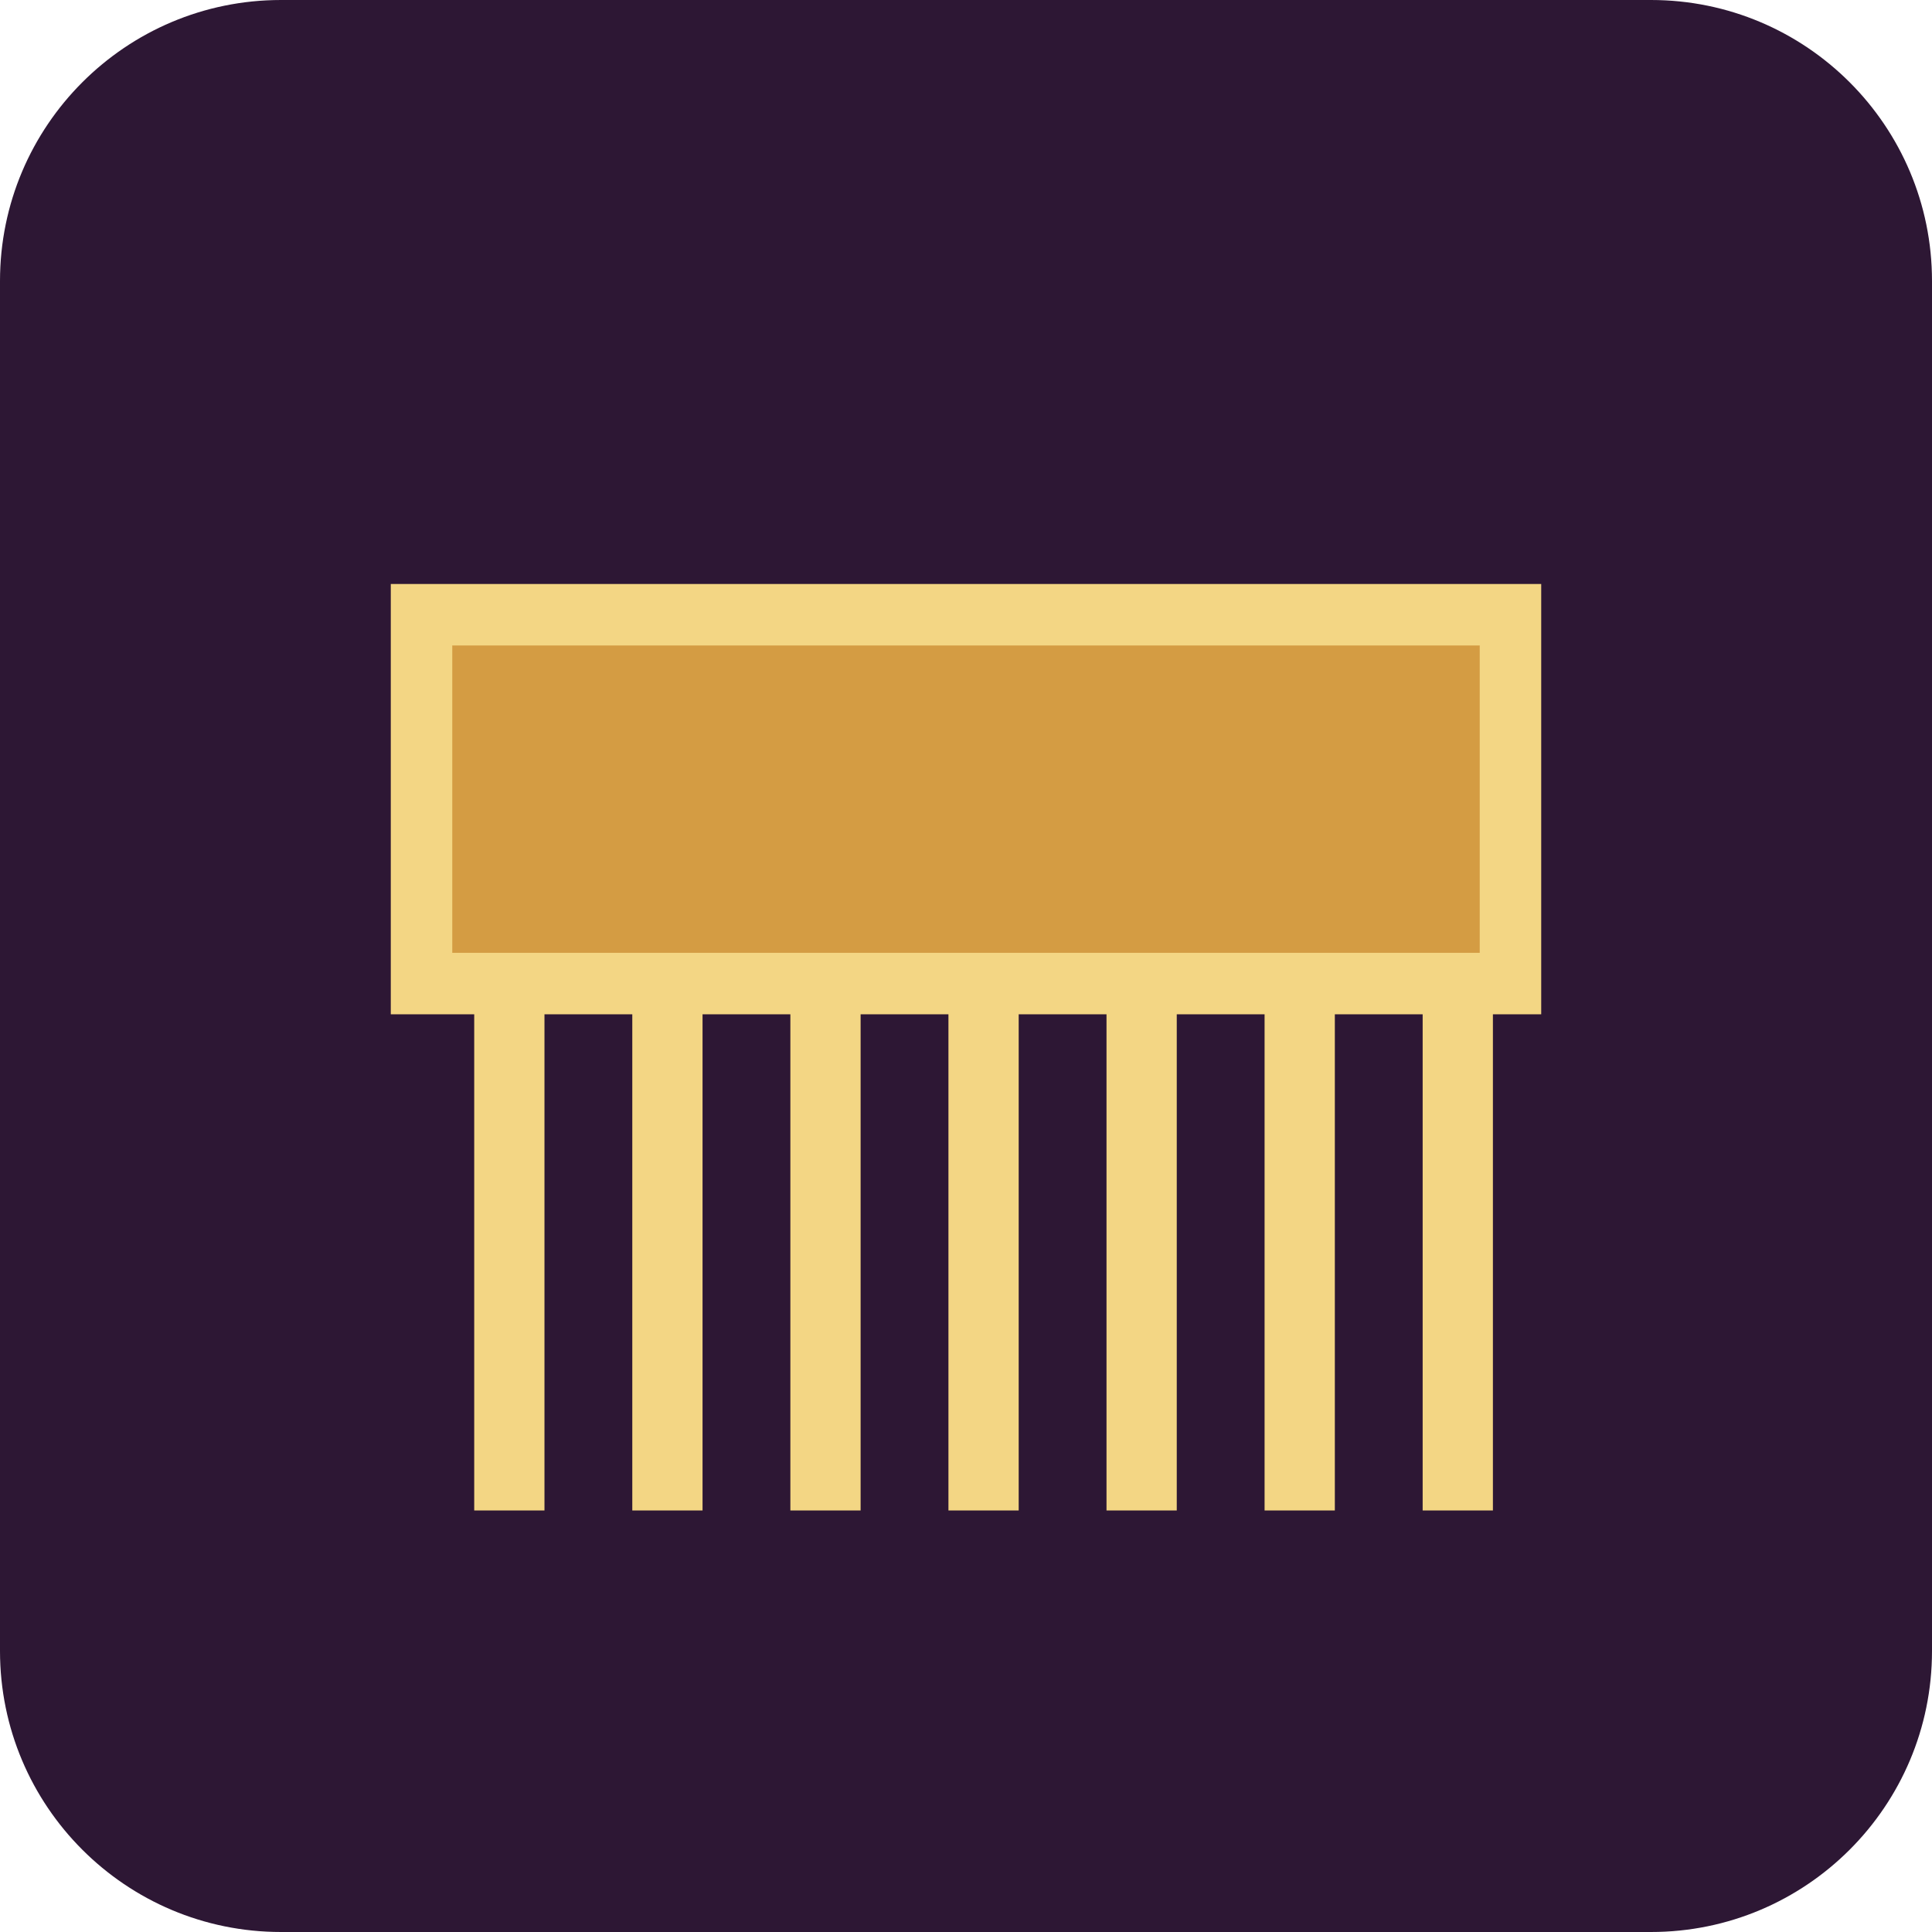
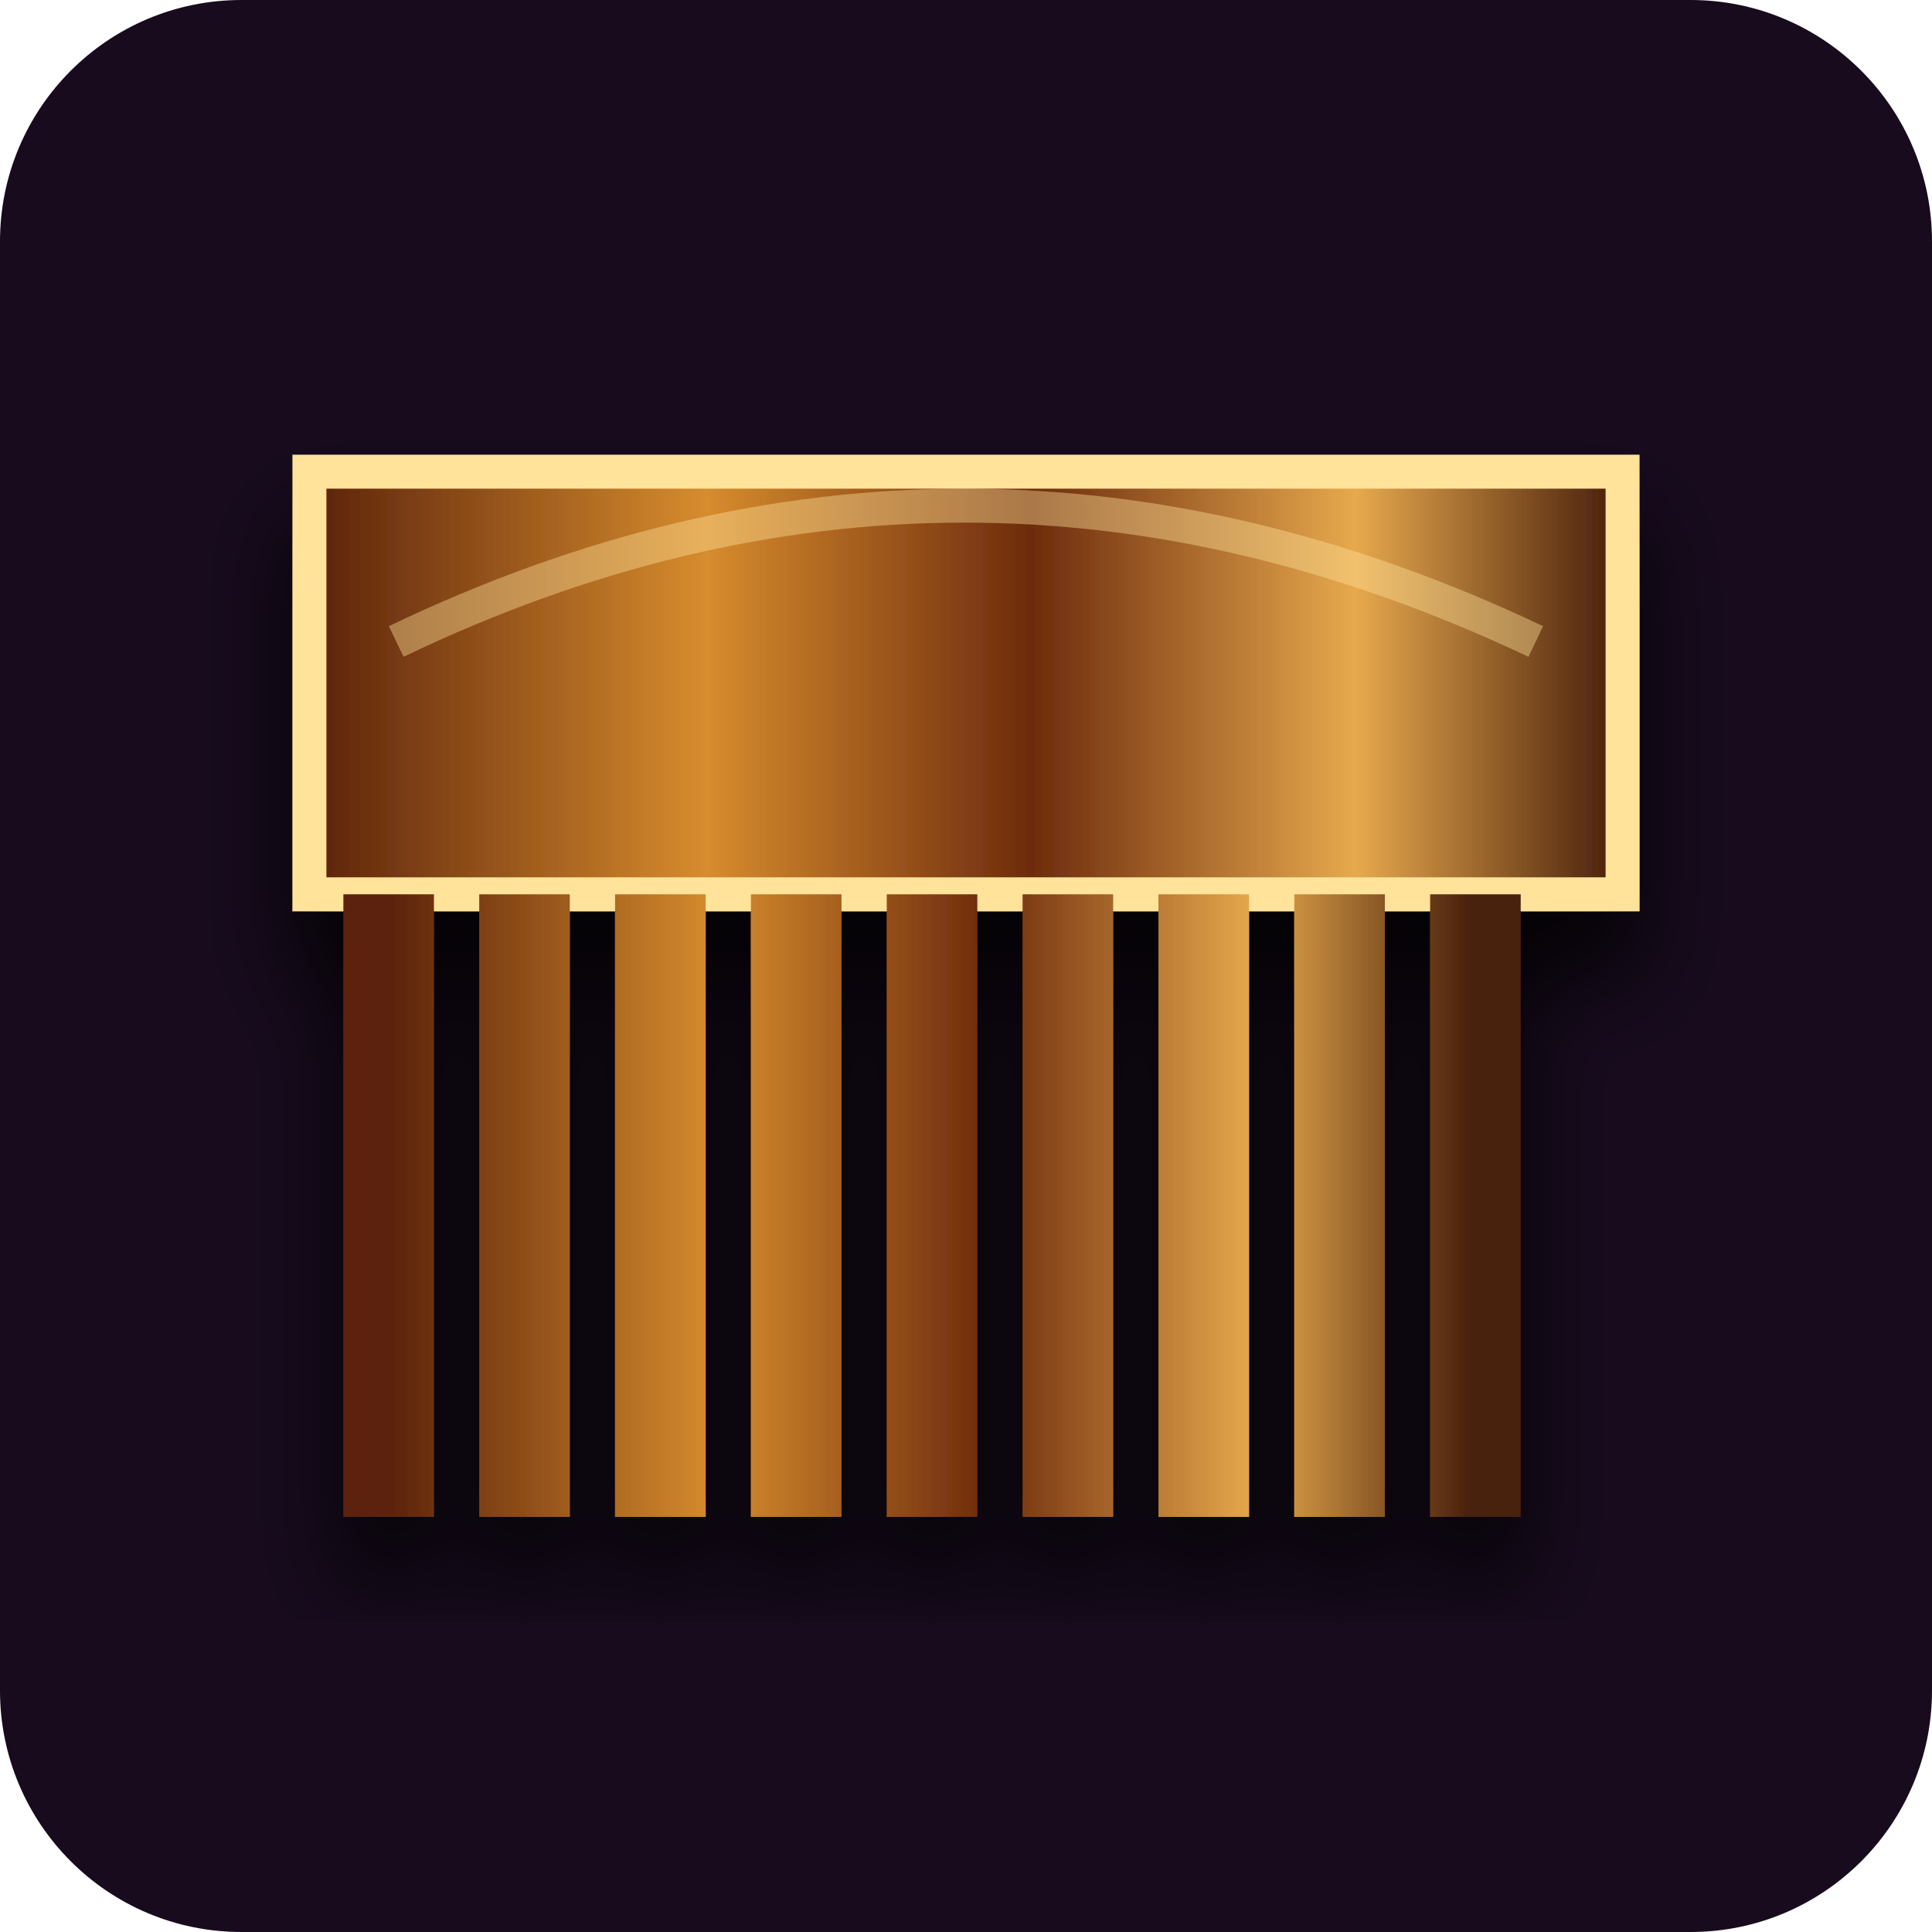
- <svg xmlns="http://www.w3.org/2000/svg" viewBox="0 0 220 220">
-   <rect width="220" height="220" rx="32" fill="#2d1734" />
-   <path d="M48 70h124v42H48z" fill="#d49c43" stroke="#f3d684" stroke-width="7" />
-   <path d="M58 112v60M76 112v60M94 112v60M112 112v60M130 112v60M148 112v60M166 112v60" stroke="#f3d684" stroke-width="8" />
+ <svg xmlns="http://www.w3.org/2000/svg" viewBox="0 0 512 512">
+   <defs>
+     <linearGradient id="w" x1="0" x2="1">
+       <stop stop-color="#5d240b" />
+       <stop offset=".3" stop-color="#d78c2e" />
+       <stop offset=".55" stop-color="#6d2b0d" />
+       <stop offset=".8" stop-color="#e7a94d" />
+       <stop offset="1" stop-color="#49200c" />
+     </linearGradient>
+     <filter id="s">
+       <feDropShadow dx="0" dy="18" stdDeviation="12" flood-opacity=".8" />
+     </filter>
+   </defs>
+   <rect width="512" height="512" rx="64" fill="#170b1d" />
+   <g filter="url(#s)" stroke="#ffe39a" stroke-width="9">
+     <path d="M82 125h348v112H82z" rx="22" fill="url(#w)" />
+     <path d="M103 237v165M139 237v165M175 237v165M211 237v165M247 237v165M283 237v165M319 237v165M355 237v165M391 237v165" stroke="url(#w)" stroke-width="24" />
+     <path d="M105 170q150-72 302 0" fill="none" opacity=".42" />
+   </g>
</svg>
